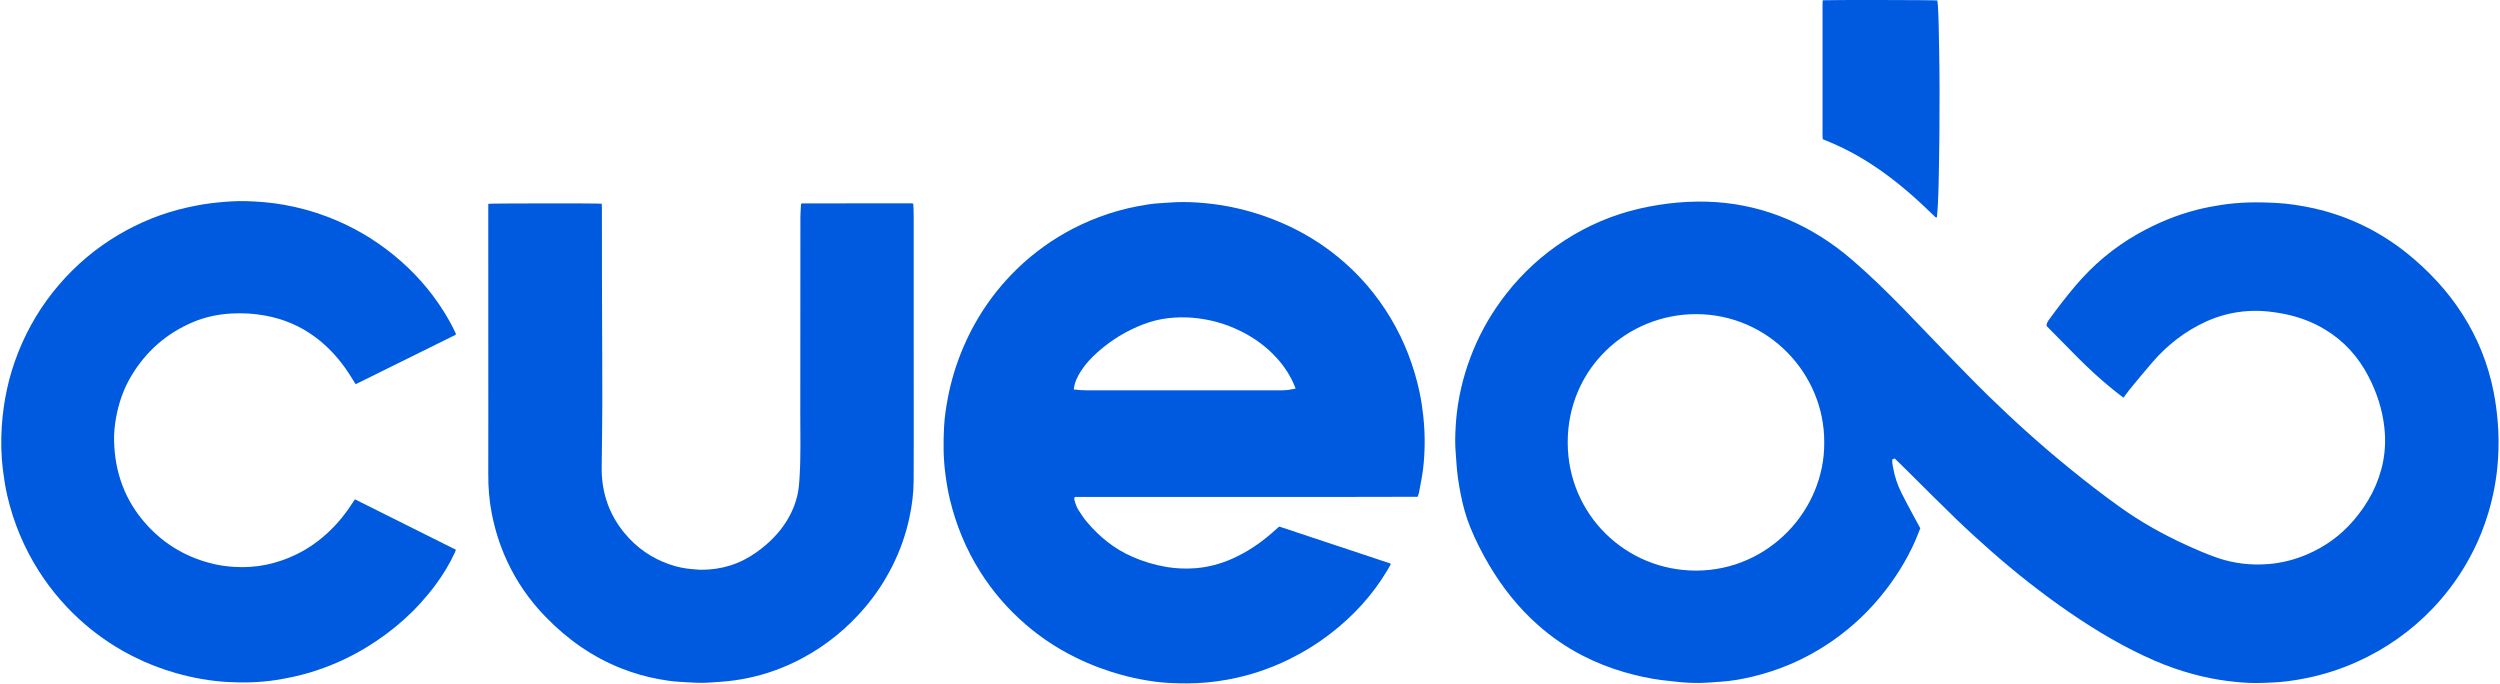
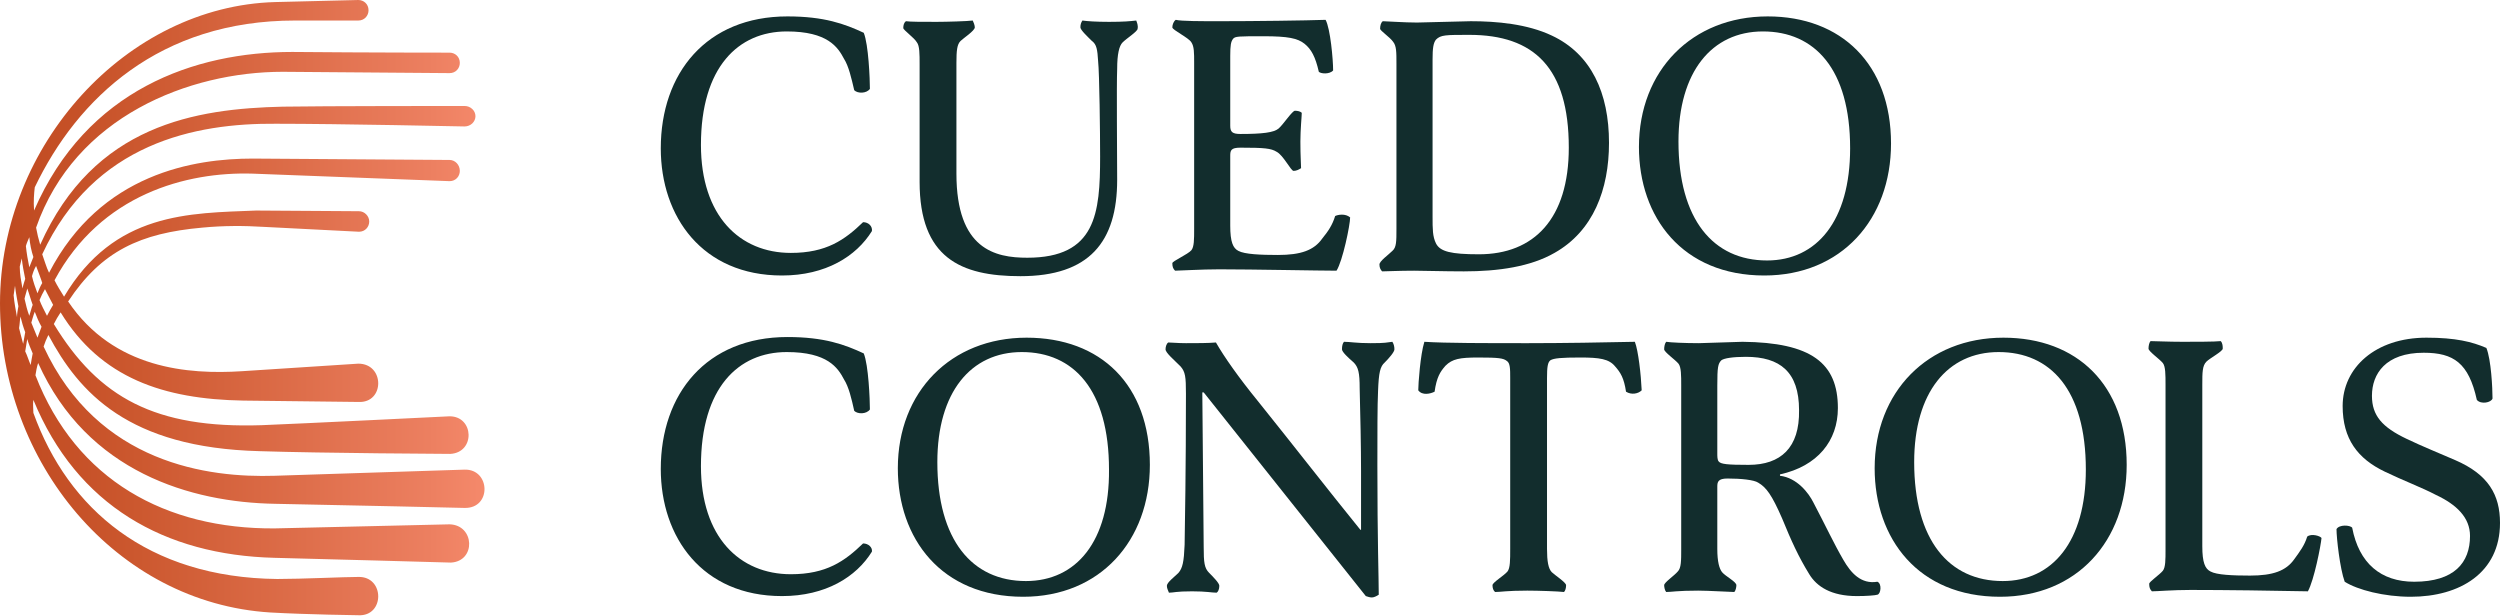
- <svg xmlns="http://www.w3.org/2000/svg" width="256px" height="70px" viewBox="0 0 2857 782" version="1.1" xml:space="preserve" style="fill-rule:evenodd;clip-rule:evenodd;stroke-linejoin:round;stroke-miterlimit:2;">
-   <path d="M2427.67,454.965c-4.167,-3.223 -7.889,-6.056 -11.5,-9c-14.167,-11.389 -27.5,-23.611 -40.333,-36.5c-11.722,-11.723 -23.278,-23.556 -34.945,-35.389c-0.444,-0.445 -0.833,-0.945 -1.277,-1.445c0.222,-2.389 1.111,-4.444 2.5,-6.389c9.666,-13.277 19.611,-26.277 30.222,-38.833c20.444,-24.278 44.333,-44.333 72,-60c21.444,-12.111 44,-21.5 67.889,-27.555c8.944,-2.278 17.944,-3.945 27.055,-5.389c20.667,-3.223 41.389,-3.5 62.167,-2.389c14.944,0.778 29.778,3.055 44.444,6.333c20.5,4.611 40.167,11.611 58.945,21c16.944,8.5 32.833,18.722 47.611,30.611c24.444,19.834 45.778,42.5 62.833,69.111c17.5,27.223 29.389,56.723 35.722,88.445c2.278,11.333 3.778,22.722 4.778,34.278c1.222,14.222 1.334,28.444 0.445,42.611c-1.334,21.222 -5.056,42.111 -11.223,62.5c-4.444,14.833 -10.111,29.222 -17.055,43c-12.222,24.277 -27.667,46.333 -46.5,66.055c-24.833,26 -53.667,46.222 -86.389,61c-19.111,8.611 -39,14.945 -59.611,19c-12.556,2.445 -25.222,4.334 -38.056,4.778c-6.389,0.222 -12.777,0.611 -19.222,0.556c-10.611,-0.056 -21.167,-1.056 -31.722,-2.389c-13.167,-1.667 -26.167,-4.334 -39,-7.778c-15.111,-4.056 -29.778,-9.222 -44.111,-15.445c-34.222,-14.833 -66.167,-33.777 -96.889,-54.833c-31.222,-21.444 -60.945,-44.778 -89.389,-69.778c-13.833,-12.166 -27.5,-24.611 -40.778,-37.389c-18.555,-17.888 -36.722,-36.222 -55.055,-54.388c-5,-4.945 -10,-9.834 -15.167,-14.889c-0.944,0.333 -1.778,0.666 -2.722,1c-0.5,3.389 0.333,6.611 0.889,9.777c1.722,9.889 4.944,19.334 9.389,28.334c4.277,8.666 8.944,17.166 13.5,25.722c2.666,4.944 5.388,9.833 8.166,15c-1.944,4.778 -3.722,9.611 -5.778,14.333c-10.333,23.445 -24,44.834 -40.333,64.556c-18.333,22.055 -39.611,40.778 -63.778,56.167c-25.111,16 -52.166,27.444 -81.055,34.444c-12.278,3 -24.722,5.222 -37.389,6.056c-7.5,0.5 -14.945,1.222 -22.445,1.388c-9.388,0.167 -18.722,-0.277 -28.055,-1.333c-5.722,-0.667 -11.5,-1.222 -17.222,-1.944c-14.445,-1.834 -28.556,-5.056 -42.5,-9.056c-16.723,-4.833 -32.778,-11.167 -48.223,-19.167c-18.555,-9.611 -35.611,-21.388 -51.166,-35.277c-22.056,-19.611 -40.056,-42.445 -55.056,-67.723c-8.222,-13.833 -15.5,-28.166 -21.611,-43.055c-5.167,-12.611 -8.722,-25.667 -11.278,-39.056c-2.333,-11.944 -4.111,-24 -4.833,-36.166c-0.5,-8.278 -1.389,-16.5 -1.333,-24.778c0.111,-11.056 0.777,-22.111 2.111,-33.167c3.055,-24.333 9.389,-47.666 18.722,-70.278c9.611,-23.222 22.333,-44.666 37.833,-64.444c18.778,-23.944 40.945,-44.222 66.5,-60.778c26.611,-17.222 55.334,-29.444 86.223,-36.5c14.166,-3.222 28.444,-5.5 42.944,-6.778c14.833,-1.333 29.722,-1.5 44.5,-0.5c27.944,1.945 54.833,8.389 80.667,19.278c27.611,11.667 52.444,27.611 75.055,47.167c20.111,17.389 39.167,35.944 57.722,54.944c16.723,17.111 33.112,34.556 49.778,51.667c15.389,15.778 30.667,31.667 46.445,47.111c29.722,29.111 60.611,56.945 92.833,83.222c19.389,15.834 39.111,31.167 59.5,45.667c23.833,17.056 49.278,31.278 75.944,43.389c11.778,5.333 23.667,10.555 35.945,14.722c9.167,3.111 18.611,5.167 28.222,6.333c9.833,1.223 19.667,1.278 29.5,0.5c15.333,-1.222 30.111,-5.055 44.278,-11.111c20.555,-8.833 38.278,-21.666 52.889,-38.666c16.778,-19.5 28.722,-41.611 33.778,-67c2.555,-12.945 3,-26 1.555,-39.167c-2.222,-20.778 -8.611,-40.222 -18.167,-58.667c-11.611,-22.389 -27.944,-40.555 -49.666,-53.666c-12.778,-7.723 -26.556,-13.167 -41.056,-16.611c-8.055,-1.889 -16.166,-3.223 -24.444,-4.056c-7.667,-0.778 -15.334,-0.944 -22.945,-0.444c-16.333,1.111 -32.055,4.944 -47,11.666c-24.166,10.945 -44.722,26.778 -62,46.778c-8.889,10.278 -17.5,20.778 -26.166,31.278c-2.223,2.889 -4.389,5.889 -7.056,9.389Zm-342.278,50.944c0.334,-78.722 -64.166,-146.389 -146.277,-146.555c-79.112,-0.167 -147.334,62.222 -147.167,146.944c0.167,82.667 66.778,146.722 147.278,146.444c82.833,-0.277 146.944,-69.5 146.166,-146.833Z" style="fill:#005ae0;fill-rule:nonzero;" />
-   <path d="M1620.28,568.298c-65.389,0.333 -130.722,0.111 -196.055,0.167l-196,-0c-1.167,1.444 -0.723,2.833 -0.389,4.111c1.055,4.111 2.555,8.055 4.889,11.611c2.833,4.278 5.611,8.667 8.944,12.611c14.278,16.944 31.111,30.722 51.5,39.778c12.722,5.666 26,9.666 39.778,12c11.167,1.889 22.389,2.278 33.611,1.389c14.389,-1.167 28.222,-4.889 41.5,-10.778c16.278,-7.222 30.944,-16.945 44.389,-28.5c3.055,-2.667 6.055,-5.389 9.055,-8c0.223,-0.056 0.389,-0.111 0.556,-0.167c0.167,0 0.333,-0.055 0.444,0c41.889,13.945 83.778,27.834 125.667,41.778c0.445,0.167 0.833,0.444 1.5,0.778c-1.278,2.666 -2.778,5.166 -4.278,7.666c-16.944,28.223 -38.777,52.056 -64.833,72.056c-14.778,11.389 -30.556,21.167 -47.278,29.389c-22.389,11 -45.889,18.778 -70.444,23.278c-7.834,1.444 -15.722,2.5 -23.611,3.222c-14.834,1.389 -29.667,1.333 -44.5,0.5c-10.111,-0.556 -20.167,-2 -30.167,-3.889c-12,-2.222 -23.778,-5.222 -35.333,-8.944c-18.056,-5.778 -35.389,-13.223 -51.945,-22.389c-16.055,-8.889 -31.055,-19.278 -44.944,-31.223c-20.667,-17.722 -38.278,-38.111 -52.778,-61.166c-16,-25.445 -27.278,-52.889 -34.333,-82.111c-2.334,-9.723 -3.945,-19.556 -5.223,-29.445c-2.388,-18.055 -2.444,-36.166 -1.444,-54.278c0.556,-10.555 2.167,-21.111 4.111,-31.555c3.833,-20.611 9.945,-40.556 18.278,-59.833c9.889,-22.945 22.555,-44.167 38.222,-63.667c13.5,-16.778 28.722,-31.722 45.722,-44.889c21.389,-16.556 44.778,-29.556 70.111,-39.167c14.889,-5.666 30.223,-9.944 45.889,-12.889c7.945,-1.5 16,-2.833 24.111,-3.277c8.556,-0.445 17.167,-1.334 25.723,-1.334c11.889,-0.055 23.722,0.778 35.5,2.278c19.611,2.445 38.666,6.945 57.333,13.333c31.5,10.778 60.333,26.445 86.056,47.612c24,19.722 43.944,43 59.888,69.722c15.667,26.222 26.445,54.389 32.889,84.222c1.945,9 3.278,18.111 4.278,27.222c1.278,11.5 1.833,23.056 1.611,34.611c-0.278,12.5 -1.166,24.945 -3.444,37.278c-1,5.5 -2.056,11.056 -3.111,16.556c-0.5,1.389 -0.945,2.666 -1.445,4.333Zm-393.389,-122.778c5.334,0.667 10.278,1 15.223,1c59.833,-0.055 119.722,0 179.555,0l43.111,0c5.334,0 10.5,-0.833 15.834,-1.944c-0.223,-0.778 -0.389,-1.389 -0.612,-1.945c-4.944,-12.333 -12,-23.277 -20.888,-33.055c-11.667,-12.889 -25.5,-22.945 -41.056,-30.667c-17.5,-8.722 -36.111,-13.833 -55.556,-15.444c-9,-0.723 -18.055,-0.556 -27.111,0.444c-10,1.111 -19.611,3.5 -29,7.111c-19.333,7.389 -36.666,18.056 -52.111,31.722c-7.278,6.445 -13.889,13.5 -19.166,21.723c-4,6.222 -7.334,12.889 -8.223,21.055Z" style="fill:#005ae0;fill-rule:nonzero;" />
-   <path d="M557.171,233.131c4.333,-0.555 124.333,-0.666 129.722,-0.111c0.056,1.445 0.223,2.945 0.223,4.445c0.055,25.611 0.055,51.277 0.055,76.889c0,12.666 0.056,25.333 0.111,38c0.111,36.555 0.334,73.166 0.278,109.722c-0,23.111 -0.444,46.278 -0.667,69.389c-0.055,2.833 -0.055,5.611 0,8.444c0.778,26.333 9.389,49.833 26.223,70.111c13.666,16.5 30.666,28.334 50.888,35.445c9,3.166 18.334,5.111 27.889,5.722c2.778,0.167 5.611,0.555 8.389,0.611c23.389,0.111 44.667,-6.444 63.667,-20.056c13.889,-9.888 25.889,-21.666 34.833,-36.277c7.167,-11.723 11.889,-24.389 13.5,-38.056c0.5,-4.167 0.722,-8.389 1,-12.611c1.445,-23.278 0.778,-46.556 0.778,-69.833c0.111,-75.5 0.056,-151 0.111,-226.5c0,-5.111 0.5,-10.223 0.722,-14.945c0.445,-0.5 0.5,-0.666 0.667,-0.722c0.111,-0.056 0.278,-0.111 0.444,-0.111c41.278,-0.056 82.556,-0.056 123.834,-0.111c0.778,-0 1.555,-0 2.333,0.111c0.278,0.055 0.556,0.222 1.111,0.5c0.111,1.667 0.278,3.5 0.334,5.389c0.111,3.278 0.166,6.555 0.166,9.833c0,86.111 0.056,172.278 0.056,258.389c-0,14.389 -0.056,28.778 -0.111,43.167c-0.056,14.722 -2,29.277 -5.167,43.611c-4.056,18.5 -10.389,36.278 -18.833,53.222c-8.667,17.389 -19.334,33.556 -31.945,48.389c-20,23.444 -43.444,42.611 -70.555,57.278c-20.611,11.111 -42.334,19.111 -65.334,23.611c-9.055,1.778 -18.166,3.111 -27.333,3.722c-7.778,0.5 -15.611,1.333 -23.389,1.333c-8.722,0 -17.444,-0.777 -26.222,-1.222c-7.5,-0.389 -14.889,-1.611 -22.278,-2.944c-14.667,-2.611 -28.833,-6.667 -42.722,-12.111c-33.611,-13.167 -62.333,-33.5 -87.333,-59.278c-18.445,-19 -33.334,-40.5 -44.389,-64.611c-7.889,-17.223 -13.556,-35.167 -17.167,-53.834c-2.889,-14.777 -4,-29.666 -3.944,-44.722c0.055,-22.5 0.055,-45 0.055,-67.555c0,-78.5 -0.055,-156.945 -0.055,-235.445c0.055,-2 0.055,-4 0.055,-6.278Z" style="fill:#005ae0;fill-rule:nonzero;" />
-   <path d="M405.393,439.465c-2.777,-4.389 -5.166,-8.389 -7.722,-12.278c-10.611,-16.222 -23.389,-30.5 -39.055,-42c-16.889,-12.389 -35.723,-20.333 -56.334,-24.111c-12.833,-2.389 -25.778,-3.167 -38.722,-2.445c-15.056,0.834 -29.722,3.778 -43.667,9.611c-30.722,12.834 -54.5,33.778 -71.444,62.334c-8.611,14.5 -14,30.222 -17.056,46.778c-1.611,8.944 -2.555,17.944 -2.333,27c0.833,36.333 12.556,68.5 37.056,95.666c21.111,23.445 47.333,38.445 78.111,45.445c7.444,1.666 15.055,2.611 22.722,3.055c24.722,1.5 48.111,-3.444 70.333,-14.166c13.889,-6.723 26.334,-15.556 37.556,-26.167c10.611,-10.056 19.722,-21.278 27.5,-33.667c0.555,-0.944 1.222,-1.833 1.833,-2.722c0.056,-0.111 0.278,-0.167 0.722,-0.444c19.056,9.444 38.278,19.111 57.5,28.722c19.111,9.555 38.278,19.111 57.667,28.778c-0.333,1 -0.556,1.833 -0.889,2.611c-6,13.277 -13.611,25.666 -22.222,37.333c-21.722,29.444 -48.611,53.222 -79.833,72.111c-20.278,12.278 -41.778,21.778 -64.5,28.556c-12.556,3.722 -25.389,6.444 -38.334,8.444c-18.333,2.833 -36.722,3.333 -55.166,2.278c-20.167,-1.111 -39.945,-4.722 -59.389,-10.222c-16.389,-4.667 -32.278,-10.778 -47.5,-18.389c-20.111,-10 -38.723,-22.278 -55.778,-36.834c-20.945,-17.888 -38.833,-38.5 -53.611,-61.722c-16.889,-26.611 -28.834,-55.278 -35.945,-85.944c-2.222,-9.722 -3.777,-19.556 -5,-29.5c-2.055,-16.334 -2.333,-32.722 -1.333,-49.111c1.833,-29.445 7.944,-58.056 18.889,-85.5c11.278,-28.389 26.833,-54.278 46.778,-77.445c19.444,-22.555 41.944,-41.555 67.555,-56.722c24.611,-14.611 50.889,-25.167 78.834,-31.444c11.888,-2.667 23.833,-4.723 36,-5.834c10.277,-0.944 20.555,-1.722 30.888,-1.444c14.667,0.389 29.278,1.611 43.778,4.166c17.111,3.056 33.778,7.556 50,13.778c27.5,10.5 52.722,25.056 75.556,43.667c22.611,18.389 41.833,39.889 57.333,64.555c5.222,8.334 9.945,16.945 14.056,25.834c-0.889,1.666 -2.556,1.944 -3.889,2.611c-23.389,11.555 -46.778,23.111 -70.111,34.667c-12.334,6.111 -24.611,12.166 -36.945,18.277c-1.333,0.667 -2.444,1.167 -3.889,1.834Z" style="fill:#005ae0;fill-rule:nonzero;" />
-   <path d="M2083.73,0.298c7.222,-0.5 127.055,-0.333 131,0.222c0.277,2.222 0.666,4.5 0.777,6.778c0.889,15.444 0.945,30.889 1.278,46.389c0.667,32.5 0.667,65 0.389,97.5c-0.167,19.222 -0.5,38.444 -0.889,57.667c-0.166,8.444 -0.5,16.888 -0.889,25.277c-0.222,4.834 -0.722,9.611 -1.055,14.278c-1.111,0.778 -1.611,0.111 -2.167,-0.389c-4.278,-4.111 -8.555,-8.222 -12.889,-12.333c-19.389,-18.222 -39.889,-35.056 -62.389,-49.389c-16.5,-10.556 -33.833,-19.389 -52.055,-26.556c-0.278,-0.111 -0.556,-0.277 -1.111,-0.5c-0.111,-0.888 -0.278,-1.944 -0.278,-3l-0,-152.388c-0,-1.278 0.222,-2.445 0.278,-3.556Z" style="fill:#005ae0;fill-rule:nonzero;" />
+ <svg xmlns="http://www.w3.org/2000/svg" width="256px" height="63px" viewBox="0 0 256 63" version="1.1">
+   <defs>
+     <linearGradient id="linear0" gradientUnits="userSpaceOnUse" x1="45.25" y1="90.252" x2="116.267" y2="90.252" gradientTransform="matrix(0.697548,0,0,0.7,-31.52915,-31.78)">
+       <stop offset="0" style="stop-color:rgb(74.902%,28.627%,12.157%);stop-opacity:1;" />
+       <stop offset="0.286" style="stop-color:rgb(80%,34.51%,18.431%);stop-opacity:1;" />
+       <stop offset="0.884" style="stop-color:rgb(92.549%,49.804%,37.647%);stop-opacity:1;" />
+       <stop offset="1" style="stop-color:rgb(96.078%,53.725%,41.961%);stop-opacity:1;" />
+     </linearGradient>
+   </defs>
+   <g id="surface1">
+     <path style=" stroke:none;fill-rule:nonzero;fill:url(#linear0);" d="M 28.18 51.59 C 35.715 51.73 47.574 52.012 47.574 52.012 C 50.363 52.078 50.223 48.02 47.574 48.09 C 47.574 48.09 34.809 48.512 28.109 48.719 C 21.414 48.93 10.043 47.531 4.465 35.488 C 4.605 35.07 4.742 34.719 4.953 34.301 C 8.09 40.18 13.113 45.852 26.578 46.199 C 33.062 46.41 46.109 46.48 46.109 46.48 C 48.688 46.34 48.551 42.629 46.039 42.629 C 46.039 42.629 30.484 43.398 26.785 43.539 C 15.902 43.891 10.113 40.738 5.512 33.18 C 5.719 32.762 5.93 32.41 6.207 31.988 C 10.324 38.711 16.742 40.879 24.902 41.02 L 36.691 41.16 C 39.41 41.301 39.41 37.238 36.691 37.238 L 24.762 38.012 C 19.32 38.359 11.648 37.801 6.977 30.871 C 10.395 25.691 14.371 23.871 20.719 23.309 C 22.879 23.102 24.973 23.102 27.133 23.238 L 36.762 23.73 C 37.387 23.73 37.809 23.238 37.809 22.68 C 37.809 22.121 37.32 21.629 36.762 21.629 L 26.227 21.559 C 19.391 21.84 11.719 21.699 6.559 30.379 C 6.207 29.82 5.859 29.262 5.582 28.699 C 10.324 19.879 19.113 17.57 25.879 17.781 L 46.039 18.551 C 46.664 18.551 47.086 18.059 47.086 17.5 C 47.086 16.871 46.598 16.379 46.039 16.379 L 25.879 16.238 C 19.949 16.238 10.324 17.711 5.023 27.93 C 4.742 27.371 4.535 26.602 4.324 26.039 C 9.625 14.629 20.02 12.602 28.25 12.672 C 34.738 12.672 47.574 12.949 47.574 12.949 C 48.199 12.949 48.688 12.461 48.688 11.898 C 48.688 11.34 48.199 10.852 47.574 10.852 C 47.574 10.852 32.785 10.852 28.949 10.922 C 20.09 11.129 9.625 12.738 4.117 25.059 C 3.906 24.359 3.836 24.012 3.695 23.309 C 7.672 11.898 19.391 7.352 28.949 7.352 C 36.551 7.422 46.039 7.488 46.039 7.488 C 46.664 7.488 47.086 7 47.086 6.441 C 47.086 5.809 46.598 5.391 46.039 5.391 C 46.039 5.391 37.738 5.391 29.926 5.32 C 19.949 5.32 8.859 9.172 3.488 21.559 C 3.418 20.578 3.488 19.809 3.559 19.18 C 7.953 10.012 16.391 2.102 30.203 2.102 C 32.574 2.102 36.691 2.102 36.691 2.102 C 37.32 2.102 37.738 1.609 37.738 1.051 C 37.738 0.422 37.25 0 36.691 0 C 36.691 0 30.621 0.141 28.18 0.211 C 12.973 0.629 0 14.84 0 31.078 C 0 47.32 11.859 61.738 27.691 62.719 C 31.391 62.93 36.691 63 36.691 63 C 39.41 63.141 39.41 59.012 36.691 59.078 C 35.297 59.078 30.902 59.289 28.391 59.289 C 15.137 59.148 6.977 52.148 3.418 42.281 C 3.418 41.859 3.348 41.371 3.418 40.949 C 7.883 51.801 16.879 56.84 28.109 57.121 C 31.32 57.191 46.109 57.609 46.176 57.609 C 48.758 57.469 48.617 53.762 46.039 53.691 L 28.109 54.109 C 17.02 54.18 7.812 49.211 3.629 38.43 C 3.695 38.012 3.766 37.59 3.906 37.172 C 8.93 48.371 19.602 51.449 28.18 51.59 Z M 4.605 29.609 C 4.883 30.172 5.16 30.66 5.441 31.219 C 5.23 31.57 5.023 31.922 4.812 32.34 C 4.535 31.781 4.254 31.289 4.047 30.73 C 4.184 30.379 4.395 29.961 4.605 29.609 Z M 3.695 27.23 C 3.906 27.789 4.324 28.91 4.324 28.98 C 4.117 29.328 3.977 29.68 3.836 30.031 C 3.629 29.469 3.418 28.91 3.277 28.281 C 3.348 28 3.488 27.578 3.695 27.23 Z M 3.348 31.219 C 3.207 31.57 3.141 31.922 3 32.34 C 2.789 31.781 2.652 31.219 2.512 30.59 C 2.582 30.238 2.719 29.891 2.789 29.539 C 3 30.102 3.141 30.66 3.348 31.219 Z M 3 24.289 C 3.07 24.988 3.207 25.691 3.418 26.32 C 3.277 26.672 3.141 27.02 3 27.371 C 2.859 26.672 2.719 25.898 2.652 25.199 C 2.719 24.922 2.859 24.641 3 24.289 Z M 2.23 26.461 C 2.301 27.16 2.441 27.859 2.582 28.559 C 2.582 28.559 2.371 29.191 2.301 29.539 C 2.164 28.77 2.023 28.07 2.023 27.301 C 2.094 27.02 2.164 26.738 2.23 26.461 Z M 1.742 32.48 C 1.605 31.711 1.465 31.012 1.395 30.238 C 1.465 29.891 1.465 29.609 1.535 29.262 C 1.605 29.961 1.883 31.359 1.883 31.359 C 1.812 31.781 1.742 32.129 1.742 32.48 Z M 2.371 35.211 C 2.23 34.719 1.953 33.602 1.953 33.602 C 2.023 33.18 2.023 32.828 2.094 32.41 C 2.23 32.969 2.371 33.461 2.582 34.02 C 2.582 34.02 2.441 34.789 2.371 35.211 Z M 3.141 37.379 C 2.93 36.891 2.789 36.398 2.582 35.98 C 2.652 35.559 2.719 35.141 2.789 34.719 C 2.93 35.211 3.141 35.699 3.348 36.191 C 3.277 36.539 3.207 36.961 3.141 37.379 Z M 3.207 33.039 C 3.207 33.039 3.418 32.27 3.559 31.922 C 3.766 32.48 3.977 32.969 4.254 33.461 C 4.117 33.809 3.977 34.23 3.836 34.578 C 3.629 34.09 3.418 33.531 3.207 33.039 Z M 3.207 33.039 " />
+     <path style=" stroke:none;fill-rule:nonzero;fill:rgb(7.059%,17.647%,17.647%);fill-opacity:1;" d="M 88.379 55.648 C 86.496 57.469 84.613 58.801 80.984 58.801 C 75.754 58.801 71.777 55.02 71.777 47.738 C 71.777 39.691 75.613 36.051 80.566 36.051 C 84.754 36.051 85.797 37.66 86.426 38.852 C 86.914 39.621 87.195 40.809 87.473 42.07 C 87.82 42.422 88.727 42.422 89.078 41.93 C 89.078 40.949 88.938 37.379 88.449 36.191 C 86.496 35.281 84.402 34.512 80.637 34.512 C 72.336 34.512 67.664 40.32 67.664 48.02 C 67.664 55.02 71.918 61.039 80.078 61.039 C 84.543 61.039 87.684 59.078 89.285 56.488 C 89.355 56.07 88.938 55.648 88.379 55.648 Z M 88.379 55.648 " />
+     <path style=" stroke:none;fill-rule:nonzero;fill:rgb(7.059%,17.647%,17.647%);fill-opacity:1;" d="M 105.121 34.578 C 97.379 34.578 91.938 40.109 91.938 47.949 C 91.938 55.16 96.402 61.109 104.773 61.109 C 112.652 61.109 117.746 55.371 117.746 47.602 C 117.746 39.41 112.723 34.578 105.121 34.578 Z M 105.051 59.5 C 99.539 59.5 95.984 55.301 95.984 47.32 C 95.984 40.18 99.402 36.051 104.633 36.051 C 109.934 36.051 113.562 39.898 113.562 48.09 C 113.629 55.441 110.211 59.5 105.051 59.5 Z M 105.051 59.5 " />
+     <path style=" stroke:none;fill-rule:nonzero;fill:rgb(7.059%,17.647%,17.647%);fill-opacity:1;" d="M 141.812 37.102 C 142.23 36.68 142.789 36.051 142.789 35.77 C 142.789 35.488 142.719 35.211 142.578 35 C 141.883 35.07 142.02 35.141 140.348 35.141 C 138.883 35.141 138.254 35 137.625 35 C 137.488 35.141 137.418 35.422 137.418 35.77 C 137.418 36.051 138.113 36.68 138.602 37.102 C 139.09 37.59 139.23 38.148 139.23 39.762 C 139.301 42.422 139.371 45.852 139.371 48.23 C 139.371 50.191 139.371 52.781 139.371 54.25 L 139.301 54.25 C 135.953 50.121 132.535 45.711 128.766 41.02 C 126.883 38.711 125.348 36.539 124.512 35.07 C 123.746 35.141 122.488 35.141 121.441 35.141 C 120.535 35.141 120.047 35.07 119.629 35.07 C 119.422 35.211 119.352 35.559 119.352 35.77 C 119.352 36.121 120.188 36.82 120.887 37.52 C 121.375 38.078 121.441 38.57 121.441 40.32 C 121.441 42 121.441 47.879 121.305 55.789 C 121.234 57.539 121.094 58.172 120.676 58.66 C 120.258 59.078 119.488 59.641 119.488 59.988 C 119.488 60.27 119.629 60.48 119.699 60.691 C 120.188 60.691 120.398 60.551 122.07 60.551 C 123.535 60.551 124.094 60.691 124.582 60.691 C 124.723 60.621 124.859 60.34 124.859 59.988 C 124.859 59.711 124.234 59.078 123.816 58.66 C 123.328 58.172 123.258 57.609 123.258 56 L 123.117 40.18 L 123.258 40.18 L 139.859 61.039 C 140.066 61.109 140.277 61.18 140.484 61.18 C 140.695 61.18 140.973 61.039 141.184 60.898 C 141.184 59.148 141.043 55.371 141.043 47.672 C 141.043 44.52 141.043 41.441 141.113 40.039 C 141.184 38.148 141.324 37.52 141.812 37.102 Z M 141.812 37.102 " />
+     <path style=" stroke:none;fill-rule:nonzero;fill:rgb(7.059%,17.647%,17.647%);fill-opacity:1;" d="M 167.41 35 C 164.203 35.07 160.086 35.141 156.461 35.141 C 152.203 35.141 148.02 35.141 145.855 35 C 145.438 36.328 145.23 39.34 145.23 39.969 C 145.648 40.531 146.484 40.32 146.902 40.109 C 147.113 38.641 147.461 38.078 148.02 37.449 C 148.719 36.75 149.484 36.609 151.367 36.609 C 153.461 36.609 153.949 36.68 154.297 36.961 C 154.645 37.172 154.645 37.801 154.645 38.711 L 154.645 56.211 C 154.645 57.328 154.645 58.172 154.367 58.52 C 154.02 58.941 152.832 59.641 152.832 59.922 C 152.832 60.199 152.902 60.48 153.113 60.621 C 153.668 60.621 154.297 60.48 156.391 60.48 C 157.508 60.48 159.598 60.551 160.156 60.621 C 160.297 60.48 160.367 60.199 160.367 59.922 C 160.367 59.641 159.18 58.871 158.902 58.59 C 158.551 58.238 158.414 57.469 158.414 56.211 L 158.414 38.711 C 158.414 37.59 158.484 37.102 158.762 36.891 C 159.109 36.68 159.879 36.609 161.832 36.609 C 163.785 36.609 164.762 36.75 165.387 37.52 C 165.945 38.148 166.297 38.711 166.504 40.109 C 167.062 40.461 167.762 40.32 168.109 39.969 C 168.039 38.359 167.762 35.91 167.41 35 Z M 167.41 35 " />
+     <path style=" stroke:none;fill-rule:nonzero;fill:rgb(7.059%,17.647%,17.647%);fill-opacity:1;" d="M 192.246 59.57 C 190.57 59.852 189.523 58.66 188.758 57.328 C 187.781 55.648 186.941 53.828 185.688 51.449 C 185.199 50.469 184.012 48.93 182.27 48.719 L 182.27 48.578 C 186.105 47.738 188.199 45.148 188.199 41.789 C 188.199 37.172 185.477 35.07 178.434 35 L 173.969 35.141 C 172.504 35.141 171.039 35.07 170.621 35 C 170.48 35.141 170.41 35.488 170.41 35.77 C 170.41 36.051 171.527 36.82 171.875 37.238 C 172.156 37.59 172.156 38.43 172.156 39.48 L 172.156 56.281 C 172.156 57.398 172.156 58.172 171.805 58.52 C 171.457 58.941 170.41 59.641 170.41 59.922 C 170.41 60.129 170.48 60.48 170.621 60.621 C 171.18 60.621 171.734 60.48 173.898 60.48 C 174.945 60.48 177.246 60.621 177.594 60.621 C 177.734 60.48 177.805 60.129 177.805 59.922 C 177.805 59.57 176.688 59.012 176.34 58.59 C 176.062 58.238 175.852 57.539 175.852 56.211 L 175.852 49.84 C 175.852 49.352 175.922 49 176.898 49 C 178.293 49 179.617 49.141 180.035 49.422 C 180.875 49.91 181.434 50.68 182.477 53.059 C 183.453 55.441 184.152 56.98 185.27 58.801 C 186.035 60.059 187.5 61.039 190.152 61.039 C 191.129 61.039 192.035 60.969 192.246 60.898 C 192.594 60.828 192.734 59.781 192.246 59.57 Z M 179.059 47.602 C 176.898 47.602 176.199 47.531 175.992 47.25 C 175.852 47.109 175.852 46.691 175.852 46.48 L 175.852 39.48 C 175.852 37.59 175.922 37.238 176.27 36.891 C 176.551 36.68 177.457 36.539 178.781 36.539 C 182.27 36.539 184.223 38.078 184.223 42 C 184.293 45.852 182.34 47.602 179.059 47.602 Z M 179.059 47.602 " />
+     <path style=" stroke:none;fill-rule:nonzero;fill:rgb(7.059%,17.647%,17.647%);fill-opacity:1;" d="M 205.148 34.578 C 197.406 34.578 191.965 40.109 191.965 47.949 C 191.965 55.16 196.43 61.109 204.801 61.109 C 212.684 61.109 217.773 55.371 217.773 47.602 C 217.773 39.41 212.684 34.578 205.148 34.578 Z M 205.078 59.5 C 199.57 59.5 196.012 55.301 196.012 47.32 C 196.012 40.18 199.43 36.051 204.66 36.051 C 209.961 36.051 213.59 39.898 213.59 48.09 C 213.59 55.441 210.172 59.5 205.078 59.5 Z M 205.078 59.5 " />
+     <path style=" stroke:none;fill-rule:nonzero;fill:rgb(7.059%,17.647%,17.647%);fill-opacity:1;" d="M 236.258 54.949 C 235.98 55.859 235.492 56.488 234.934 57.262 C 234.098 58.449 232.773 58.941 230.398 58.941 C 228.656 58.941 226.98 58.871 226.355 58.52 C 225.797 58.238 225.516 57.609 225.516 55.93 L 225.516 39.41 C 225.516 38.148 225.516 37.449 225.938 37.031 C 226.285 36.68 227.609 35.98 227.609 35.699 C 227.609 35.488 227.609 35.141 227.402 34.93 C 226.914 35 224.539 35 223.496 35 C 222.031 35 220.703 34.93 220.215 34.93 C 220.078 35.07 220.008 35.422 220.008 35.699 C 220.008 35.98 221.121 36.75 221.473 37.172 C 221.75 37.52 221.75 38.359 221.75 39.41 L 221.75 56.281 C 221.75 57.328 221.75 58.102 221.473 58.449 C 221.121 58.871 220.078 59.57 220.078 59.781 C 220.078 60.129 220.145 60.34 220.355 60.551 C 220.914 60.551 222.449 60.41 224.332 60.41 C 227.68 60.41 233.051 60.48 236.328 60.551 C 236.957 59.43 237.656 55.859 237.723 55.09 C 237.586 54.879 236.68 54.602 236.258 54.949 Z M 236.258 54.949 " />
+     <path style=" stroke:none;fill-rule:nonzero;fill:rgb(7.059%,17.647%,17.647%);fill-opacity:1;" d="M 251.395 47.109 C 249.793 46.41 248.047 45.711 246.445 44.941 C 243.934 43.75 242.887 42.559 242.887 40.531 C 242.887 38.289 244.281 36.121 248.188 36.121 C 251.258 36.121 252.793 37.172 253.629 40.949 C 254.047 41.441 255.094 41.23 255.234 40.809 C 255.234 39.762 255.094 36.82 254.605 35.629 C 253.141 35 251.465 34.578 248.465 34.578 C 243.234 34.578 239.887 37.66 239.887 41.578 C 239.887 44.941 241.422 46.969 244.211 48.301 C 246.094 49.211 247.977 49.91 249.441 50.68 C 251.535 51.66 252.93 52.988 252.93 54.879 C 252.93 57.609 251.328 59.57 247.211 59.57 C 243.793 59.57 241.562 57.68 240.863 54.039 C 240.652 53.762 239.539 53.691 239.258 54.18 C 239.258 55.09 239.609 58.238 240.098 59.57 C 241.422 60.41 244.141 61.109 246.863 61.109 C 251.883 61.109 256 58.66 256 53.551 C 256 50.68 254.812 48.578 251.395 47.109 Z M 251.395 47.109 " />
+     <path style=" stroke:none;fill-rule:nonzero;fill:rgb(7.059%,17.647%,17.647%);fill-opacity:1;" d="M 88.379 22.75 C 86.496 24.57 84.613 25.898 80.984 25.898 C 75.754 25.898 71.777 22.121 71.777 14.84 C 71.777 6.859 75.613 3.219 80.566 3.219 C 84.754 3.219 85.797 4.828 86.426 6.02 C 86.914 6.789 87.195 8.051 87.473 9.238 C 87.82 9.59 88.727 9.59 89.078 9.102 C 89.078 8.121 88.938 4.551 88.449 3.359 C 86.496 2.449 84.402 1.68 80.637 1.68 C 72.336 1.68 67.664 7.488 67.664 15.191 C 67.664 22.191 71.918 28.211 80.078 28.211 C 84.543 28.211 87.684 26.25 89.285 23.66 C 89.355 23.172 88.938 22.75 88.379 22.75 Z M 88.379 22.75 " />
+     <path style=" stroke:none;fill-rule:nonzero;fill:rgb(7.059%,17.647%,17.647%);fill-opacity:1;" d="M 116.352 2.102 C 115.723 2.172 115.094 2.238 113.562 2.238 C 112.234 2.238 111.328 2.172 110.84 2.102 C 110.699 2.309 110.633 2.52 110.633 2.801 C 110.633 3.078 111.398 3.781 111.816 4.199 C 112.305 4.551 112.375 5.109 112.445 6.23 C 112.586 7.559 112.652 13.648 112.652 16.031 C 112.652 21.84 112.234 26.391 105.191 26.391 C 101.91 26.391 97.938 25.551 97.938 17.781 L 97.938 6.441 C 97.938 5.18 98.004 4.551 98.355 4.199 C 98.633 3.922 99.82 3.148 99.82 2.801 C 99.82 2.59 99.68 2.238 99.609 2.102 C 99.121 2.172 96.961 2.238 95.914 2.238 C 94.449 2.238 93.191 2.238 92.773 2.172 C 92.566 2.309 92.496 2.59 92.496 2.871 C 92.496 3.078 93.609 3.852 93.891 4.34 C 94.168 4.691 94.168 5.531 94.168 6.578 L 94.168 18.621 C 94.168 26.391 98.355 28.281 104.492 28.281 C 111.539 28.281 114.398 24.781 114.398 18.41 C 114.398 16.238 114.328 8.609 114.398 7.07 C 114.398 5.531 114.605 4.691 114.957 4.34 C 115.375 3.922 116.492 3.219 116.492 2.941 C 116.559 2.59 116.422 2.309 116.352 2.102 Z M 116.352 2.102 " />
+     <path style=" stroke:none;fill-rule:nonzero;fill:rgb(7.059%,17.647%,17.647%);fill-opacity:1;" d="M 158.902 3.641 C 156.391 2.449 153.25 2.172 150.602 2.172 L 145.09 2.309 C 143.836 2.309 141.883 2.172 141.602 2.172 C 141.395 2.309 141.324 2.66 141.324 2.941 C 141.324 3.148 142.301 3.781 142.648 4.27 C 142.996 4.691 142.996 5.32 142.996 6.512 L 142.996 23.449 C 142.996 24.711 142.996 25.34 142.578 25.691 C 142.16 26.109 141.254 26.738 141.254 27.09 C 141.254 27.441 141.395 27.648 141.531 27.789 C 141.949 27.789 143.277 27.719 144.812 27.719 C 145.719 27.719 147.879 27.789 149.902 27.789 C 153.461 27.789 156.738 27.301 159.18 25.898 C 163.156 23.66 164.762 19.391 164.762 14.629 C 164.762 9.52 162.945 5.531 158.902 3.641 Z M 151.438 26.039 C 148.578 26.039 147.461 25.762 147.043 24.922 C 146.695 24.219 146.695 23.449 146.695 22.191 L 146.695 6.09 C 146.695 4.969 146.766 4.41 147.043 4.059 C 147.531 3.57 148.02 3.57 150.461 3.57 C 157.086 3.57 160.645 6.93 160.645 15.121 C 160.645 22.398 157.086 26.039 151.438 26.039 Z M 151.438 26.039 " />
+     <path style=" stroke:none;fill-rule:nonzero;fill:rgb(7.059%,17.647%,17.647%);fill-opacity:1;" d="M 181.012 1.68 C 173.27 1.68 167.828 7.211 167.828 15.051 C 167.828 22.262 172.293 28.211 180.664 28.211 C 188.547 28.211 193.641 22.469 193.641 14.699 C 193.641 6.578 188.547 1.68 181.012 1.68 Z M 180.945 26.672 C 175.434 26.672 171.875 22.469 171.875 14.488 C 171.875 7.352 175.293 3.219 180.523 3.219 C 185.828 3.219 189.453 7.07 189.453 15.191 C 189.453 22.609 186.035 26.672 180.945 26.672 Z M 180.945 26.672 " />
+     <path style=" stroke:none;fill-rule:nonzero;fill:rgb(7.059%,17.647%,17.647%);fill-opacity:1;" d="M 136.719 22.121 C 136.441 23.031 136.023 23.66 135.395 24.43 C 134.559 25.621 133.23 26.109 130.859 26.109 C 129.117 26.109 127.441 26.039 126.812 25.691 C 126.258 25.41 125.977 24.781 125.977 23.102 L 125.977 15.961 C 125.977 15.398 126.047 15.121 127.023 15.121 C 129.465 15.121 130.164 15.191 130.719 15.539 C 131.418 15.891 132.184 17.5 132.465 17.5 C 132.742 17.5 133.023 17.359 133.23 17.219 C 133.23 16.73 133.16 16.102 133.16 14.488 C 133.16 13.23 133.301 11.898 133.301 11.551 C 133.16 11.41 132.883 11.34 132.605 11.34 C 132.324 11.34 131.418 12.738 130.93 13.16 C 130.441 13.578 129.254 13.719 127.023 13.719 C 126.188 13.719 125.977 13.512 125.977 12.879 L 125.977 5.738 C 125.977 4.621 126.047 4.27 126.258 3.988 C 126.465 3.711 126.812 3.711 129.395 3.711 C 131.906 3.711 132.883 3.922 133.582 4.48 C 134.277 5.039 134.695 5.809 135.047 7.352 C 135.254 7.559 136.16 7.629 136.512 7.211 C 136.512 6.09 136.23 2.941 135.742 2.031 C 133.719 2.102 128.488 2.172 124.793 2.172 C 123.047 2.172 120.953 2.172 120.398 2.031 C 120.188 2.172 120.047 2.52 120.047 2.801 C 120.047 3.078 121.723 3.852 122 4.34 C 122.281 4.762 122.281 5.391 122.281 6.441 L 122.281 23.449 C 122.281 24.5 122.281 25.27 122 25.621 C 121.652 26.039 120.047 26.738 120.047 26.949 C 120.047 27.301 120.117 27.512 120.328 27.719 C 120.816 27.719 122.977 27.578 124.859 27.578 C 128.211 27.578 135.184 27.719 136.859 27.719 C 137.488 26.738 138.254 23.031 138.254 22.262 C 137.766 21.84 137 21.98 136.719 22.121 Z M 136.719 22.121 " />
+   </g>
</svg>
